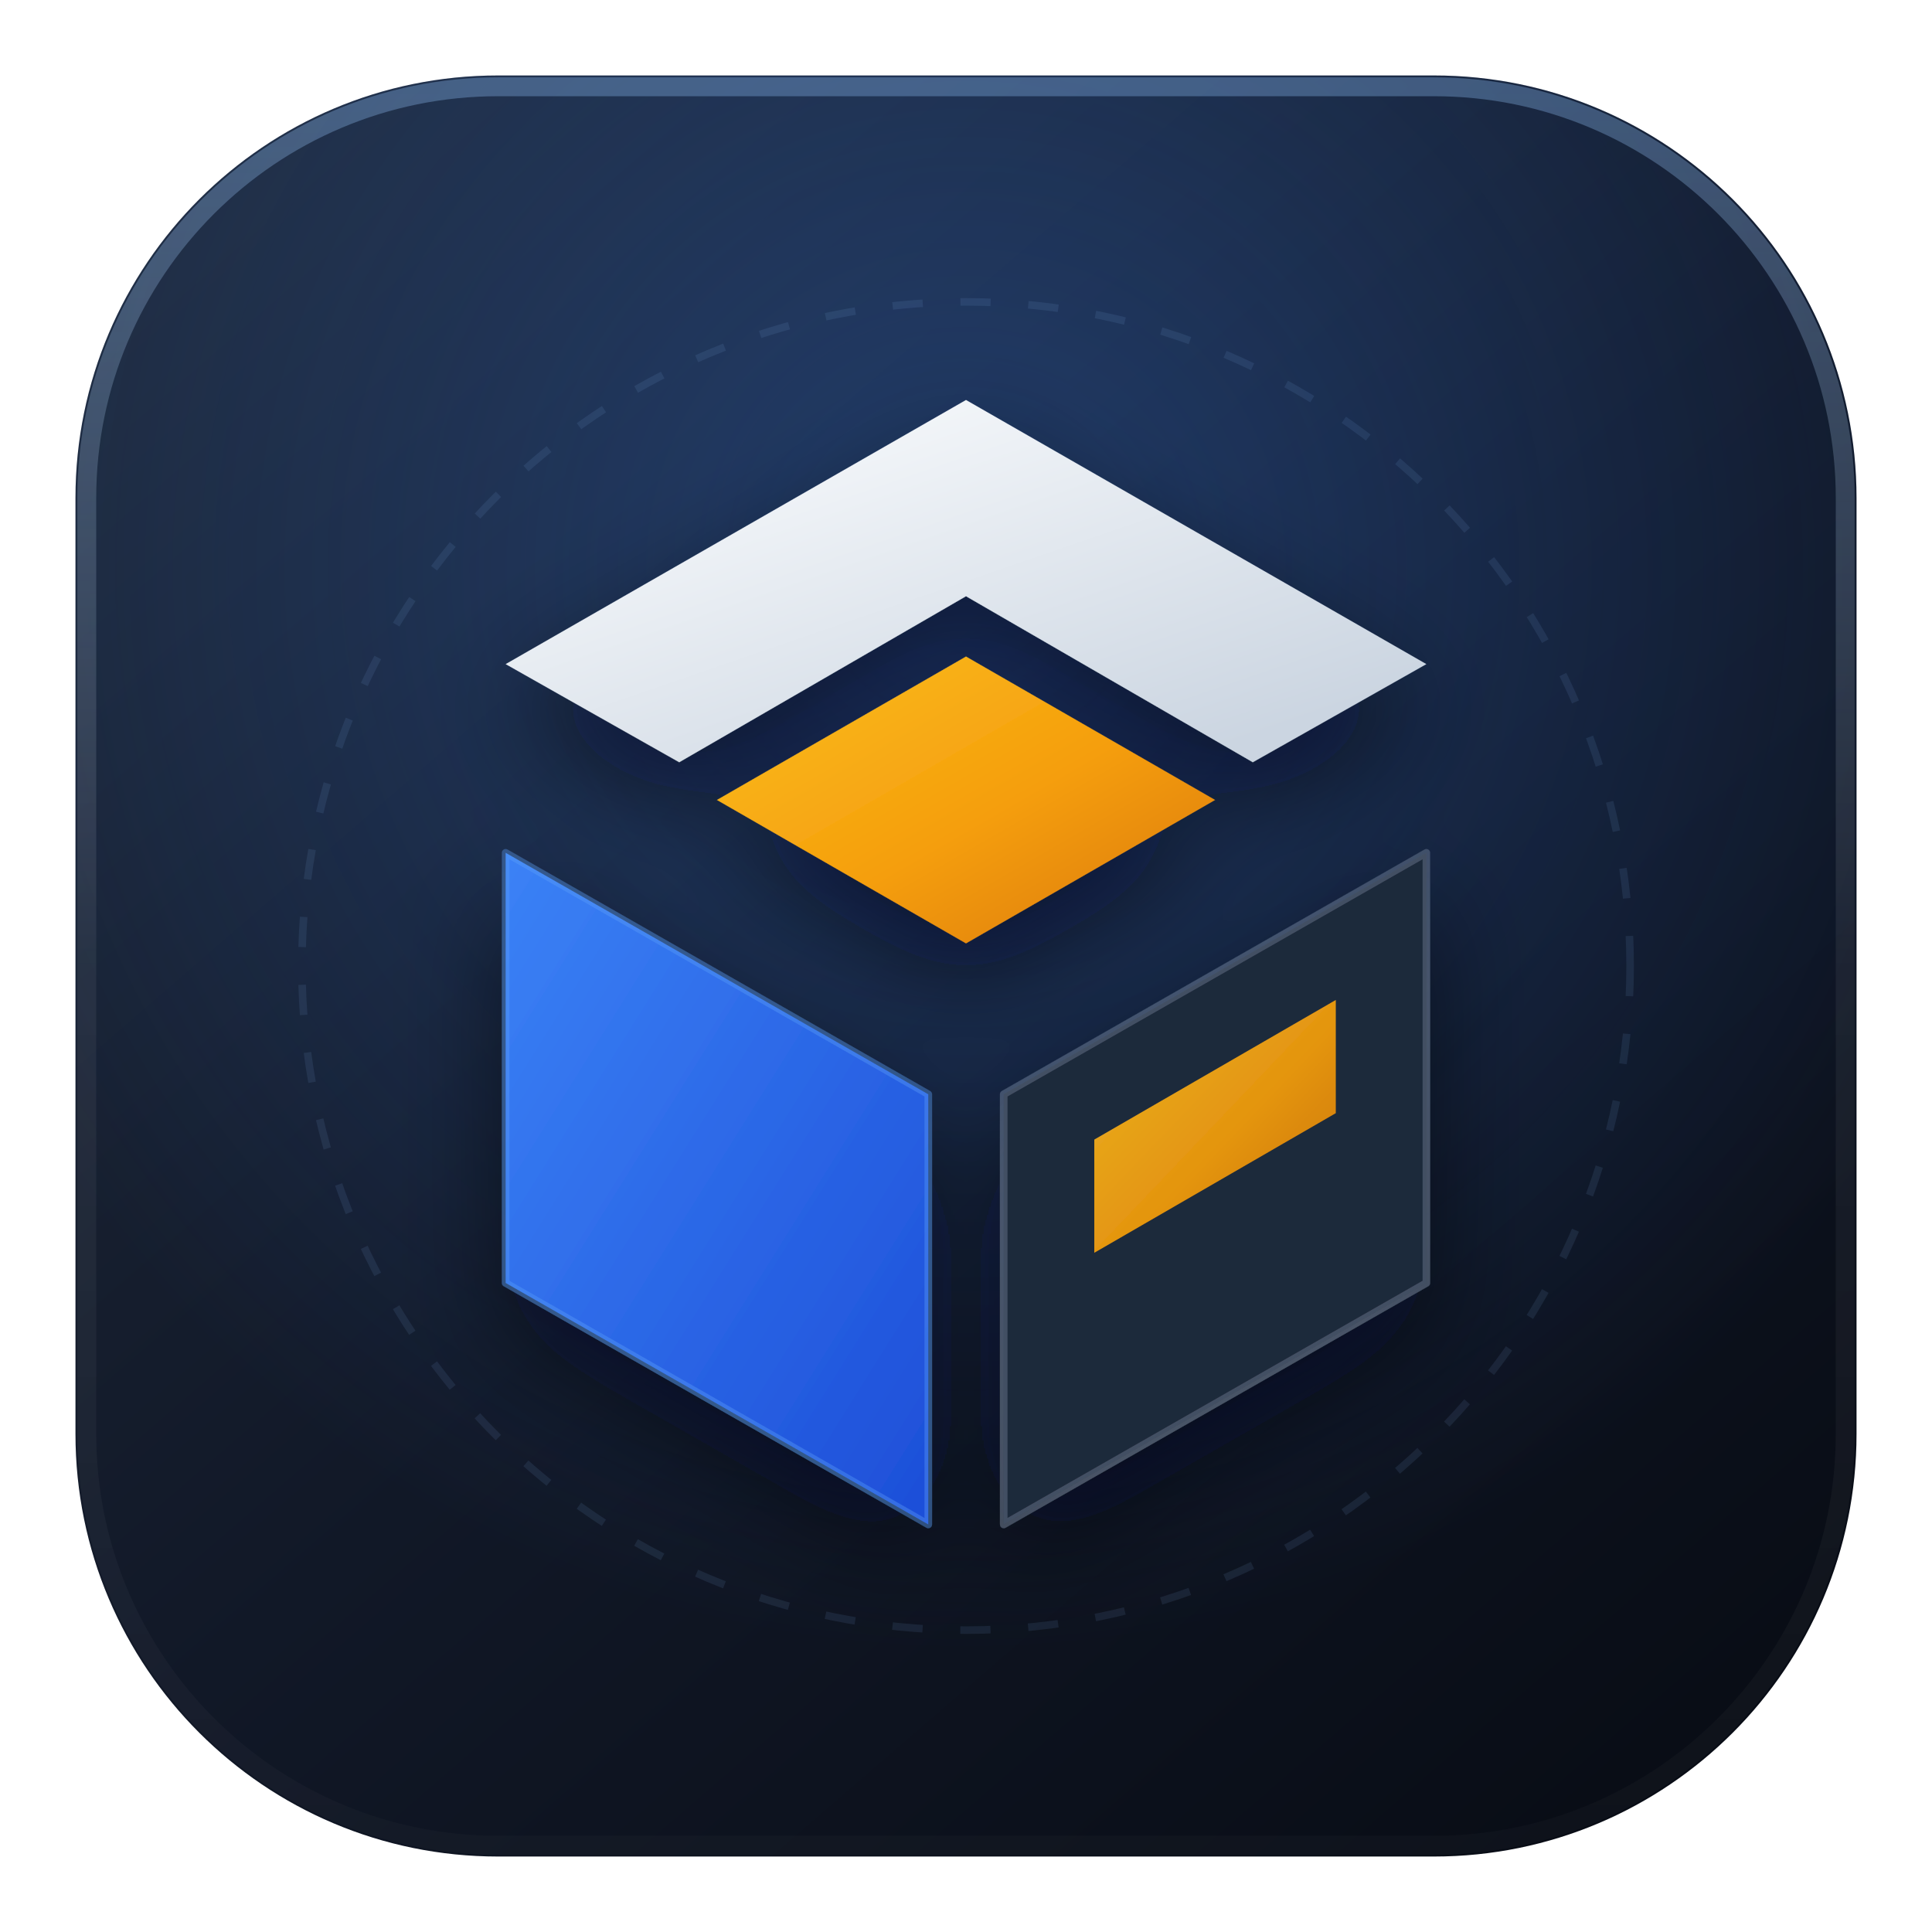
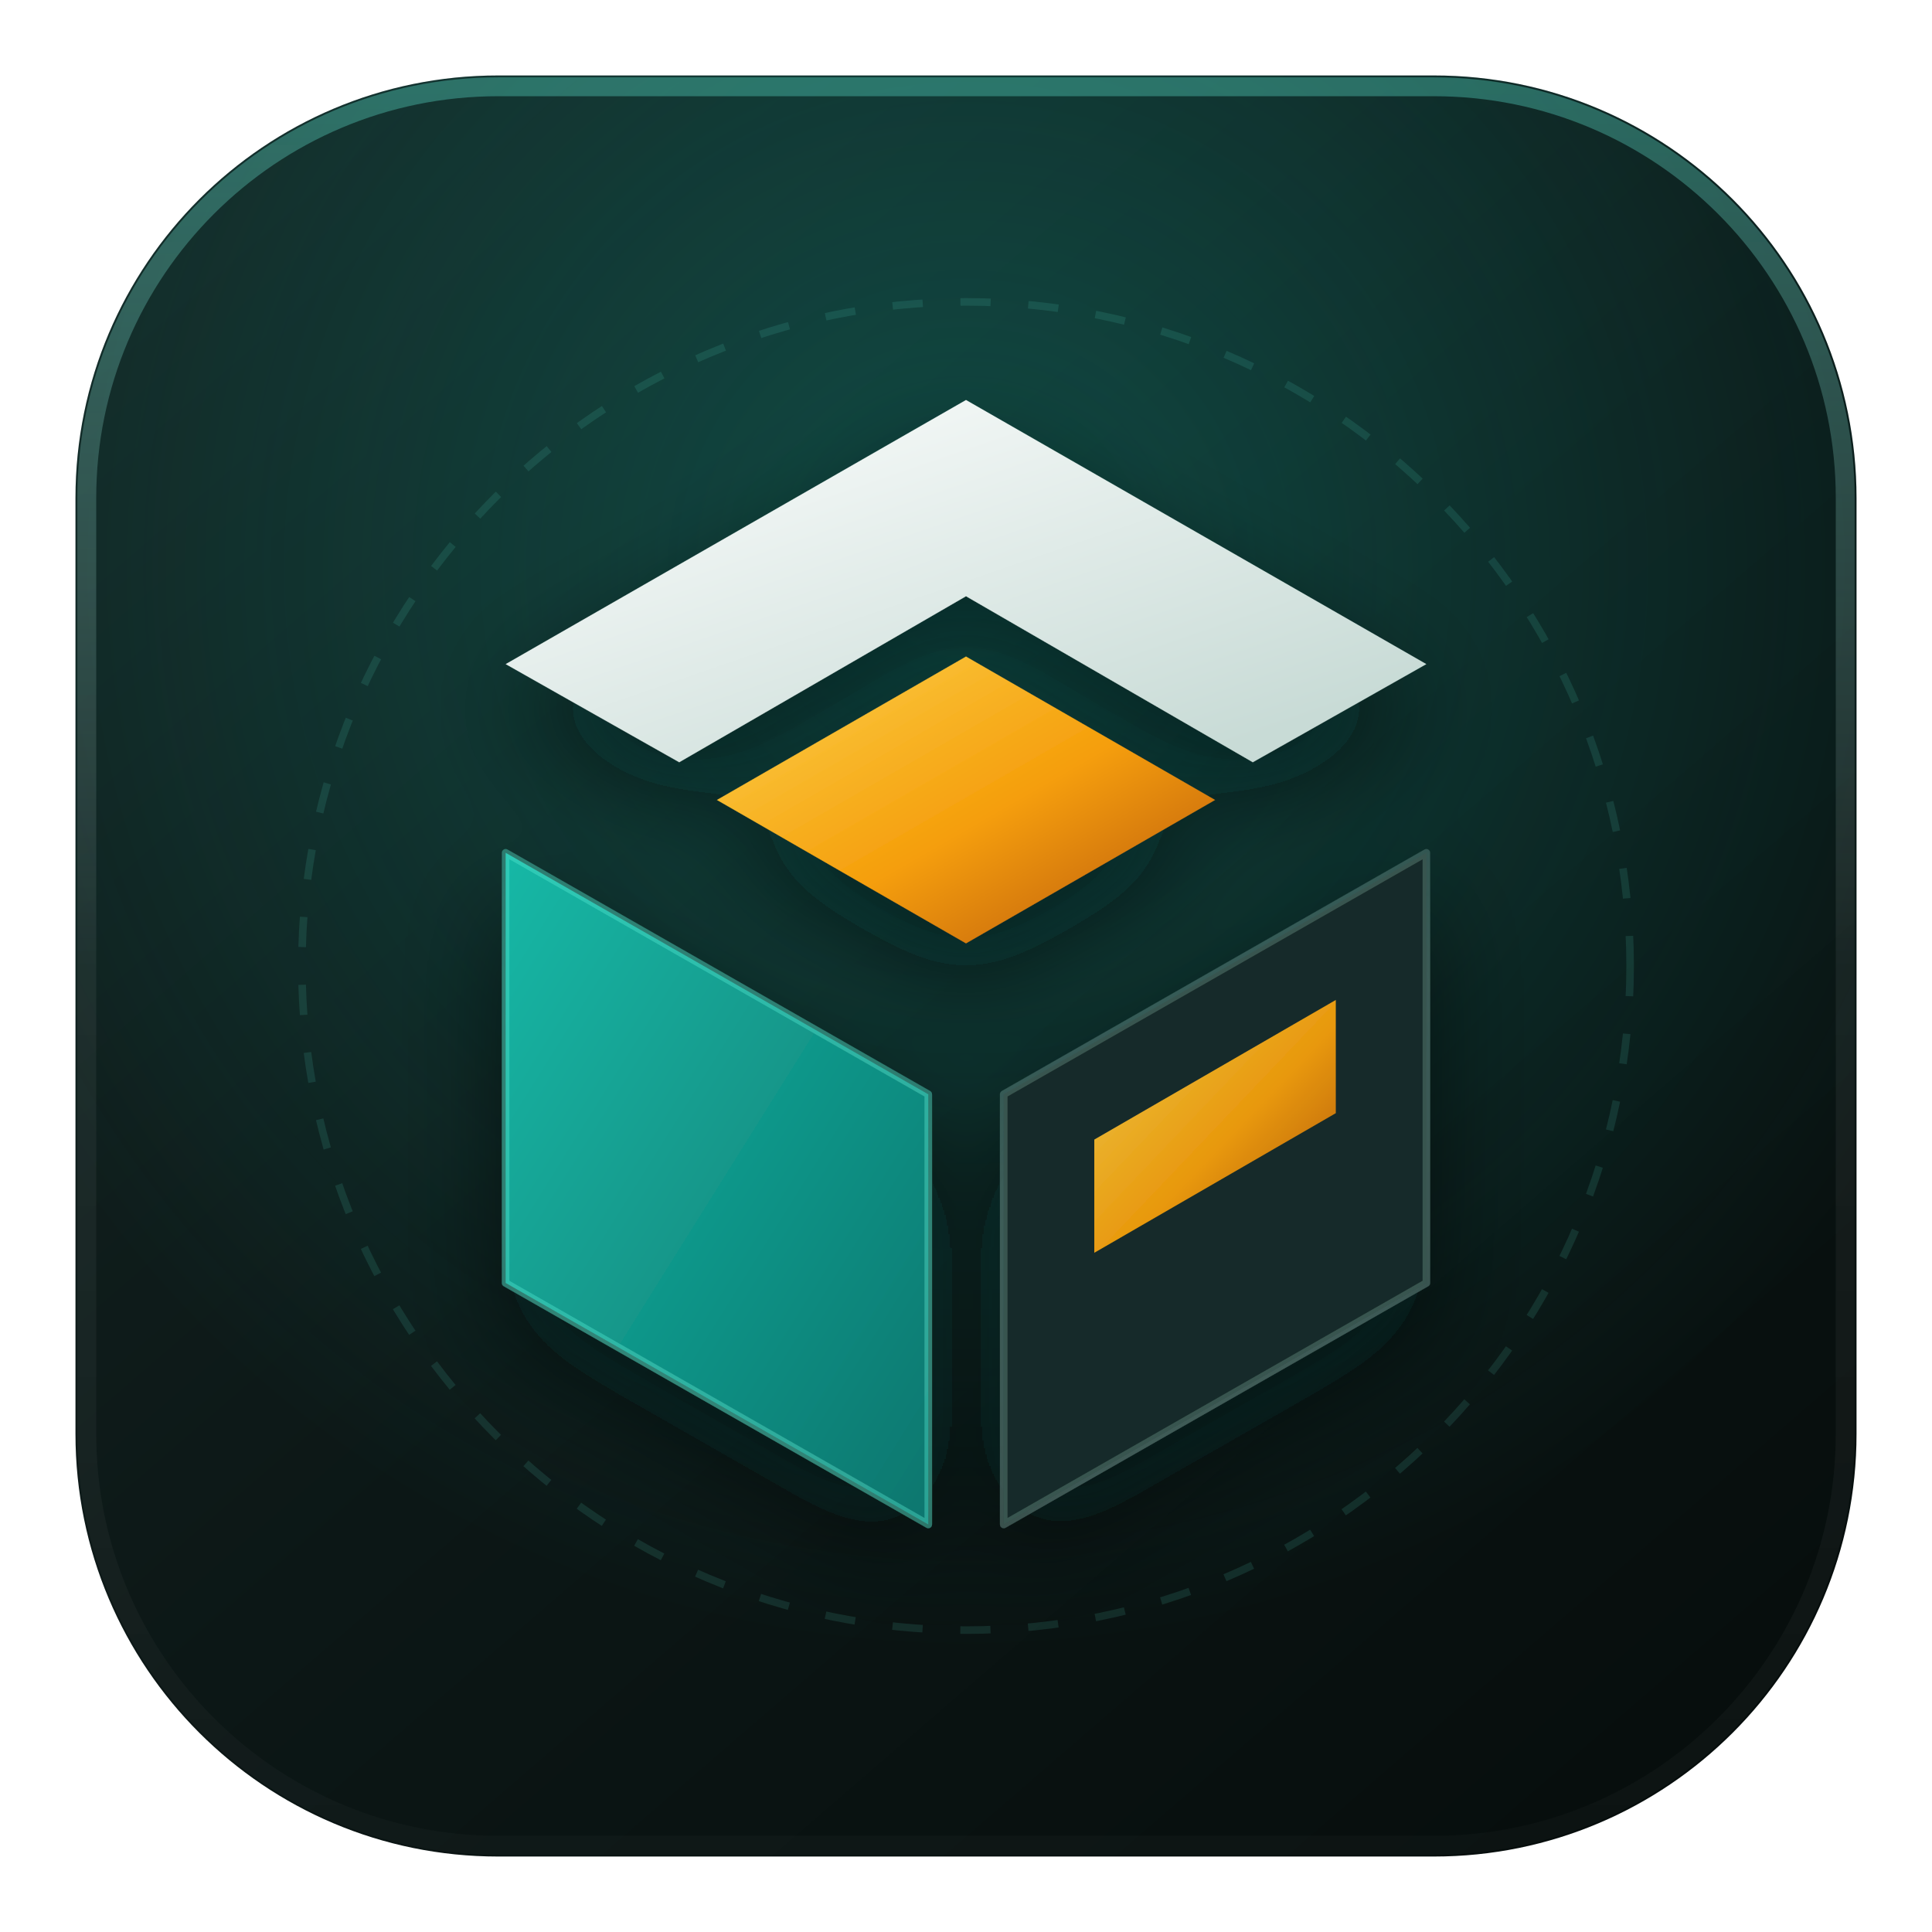
<svg xmlns="http://www.w3.org/2000/svg" viewBox="0 0 512 512" width="512" height="512">
  <defs>
    <linearGradient id="sf-bg" x1="12%" y1="6%" x2="88%" y2="94%">
-       <stop offset="0%" stop-color="#1E293B" />
-       <stop offset="52%" stop-color="#111827" />
-       <stop offset="100%" stop-color="#090D16" />
+       <stop offset="0%" stop-color="#132523" />
+       <stop offset="52%" stop-color="#0C1716" />
+       <stop offset="100%" stop-color="#070E0D" />
    </linearGradient>
    <linearGradient id="sf-rim" x1="0%" y1="0%" x2="0%" y2="100%">
-       <stop offset="0%" stop-color="#93C5FD" stop-opacity="0.32" />
+       <stop offset="0%" stop-color="#5EEAD4" stop-opacity="0.34" />
      <stop offset="50%" stop-color="#FFFFFF" stop-opacity="0.06" />
      <stop offset="100%" stop-color="#FFFFFF" stop-opacity="0.02" />
    </linearGradient>
    <radialGradient id="sf-glow" cx="50%" cy="28%" r="60%">
-       <stop offset="0%" stop-color="#3B82F6" stop-opacity="0.30" />
-       <stop offset="100%" stop-color="#3B82F6" stop-opacity="0" />
+       <stop offset="0%" stop-color="#14B8A6" stop-opacity="0.30" />
+       <stop offset="100%" stop-color="#14B8A6" stop-opacity="0" />
    </radialGradient>
    <linearGradient id="sf-top" x1="15%" y1="10%" x2="85%" y2="90%">
-       <stop offset="0%" stop-color="#F8FAFC" />
-       <stop offset="100%" stop-color="#CBD5E1" />
+       <stop offset="0%" stop-color="#F7FAF9" />
+       <stop offset="100%" stop-color="#C8DBD6" />
    </linearGradient>
    <linearGradient id="sf-left" x1="0%" y1="0%" x2="100%" y2="100%">
-       <stop offset="0%" stop-color="#3B82F6" />
-       <stop offset="100%" stop-color="#1D4ED8" />
+       <stop offset="0%" stop-color="#14B8A6" />
+       <stop offset="100%" stop-color="#0F766E" />
    </linearGradient>
-     <linearGradient id="sf-amber" x1="0%" y1="0%" x2="100%" y2="100%">
-       <stop offset="0%" stop-color="#FBBF24" />
+     <linearGradient id="sf-brass" x1="0%" y1="0%" x2="100%" y2="100%">
+       <stop offset="0%" stop-color="#FCD34D" />
      <stop offset="55%" stop-color="#F59E0B" />
-       <stop offset="100%" stop-color="#D97706" />
+       <stop offset="100%" stop-color="#B45309" />
    </linearGradient>
    <filter id="sf-shadow" x="-16%" y="-16%" width="132%" height="132%">
-       <feDropShadow dx="0" dy="12" stdDeviation="14" flood-color="#020617" flood-opacity="0.55" />
+       <feDropShadow dx="0" dy="12" stdDeviation="14" flood-color="#030908" flood-opacity="0.58" />
    </filter>
  </defs>
  <rect x="20" y="20" width="472" height="472" rx="112" fill="url(#sf-bg)" />
  <rect x="20" y="20" width="472" height="472" rx="112" fill="url(#sf-glow)" />
  <rect x="23" y="23" width="466" height="466" rx="109" fill="none" stroke="url(#sf-rim)" stroke-width="5" />
-   <circle cx="256" cy="256" r="176" fill="none" stroke="#93C5FD" stroke-opacity="0.10" stroke-width="2" stroke-dasharray="8 10" />
+   <circle cx="256" cy="256" r="176" fill="none" stroke="#5EEAD4" stroke-opacity="0.12" stroke-width="2" stroke-dasharray="8 10" />
  <g filter="url(#sf-shadow)">
-     <path d="M 134 226 L 246 290 L 246 404 L 134 340 Z" fill="url(#sf-left)" stroke="#60A5FA" stroke-opacity="0.35" stroke-width="2" stroke-linejoin="round" />
-     <path d="M 378 226 L 266 290 L 266 404 L 378 340 Z" fill="#1E293B" stroke="#94A3B8" stroke-opacity="0.32" stroke-width="2" stroke-linejoin="round" />
-     <path d="M 290 302 L 354 265 L 354 295 L 290 332 Z" fill="url(#sf-amber)" opacity="0.92" />
+     <path d="M 134 226 L 246 290 L 246 404 L 134 340 Z" fill="url(#sf-left)" stroke="#5EEAD4" stroke-opacity="0.38" stroke-width="2" stroke-linejoin="round" />
+     <path d="M 378 226 L 266 290 L 266 404 L 378 340 Z" fill="#182C29" stroke="#80ABA3" stroke-opacity="0.32" stroke-width="2" stroke-linejoin="round" />
+     <path d="M 290 302 L 354 265 L 354 295 L 290 332 Z" fill="url(#sf-brass)" opacity="0.94" />
    <path d="M 256 106 L 378 176 L 332 202 L 256 158 L 180 202 L 134 176 Z" fill="url(#sf-top)" />
-     <path d="M 256 174 L 322 212 L 256 250 L 190 212 Z" fill="url(#sf-amber)" />
+     <path d="M 256 174 L 322 212 L 256 250 L 190 212 Z" fill="url(#sf-brass)" />
  </g>
</svg>
